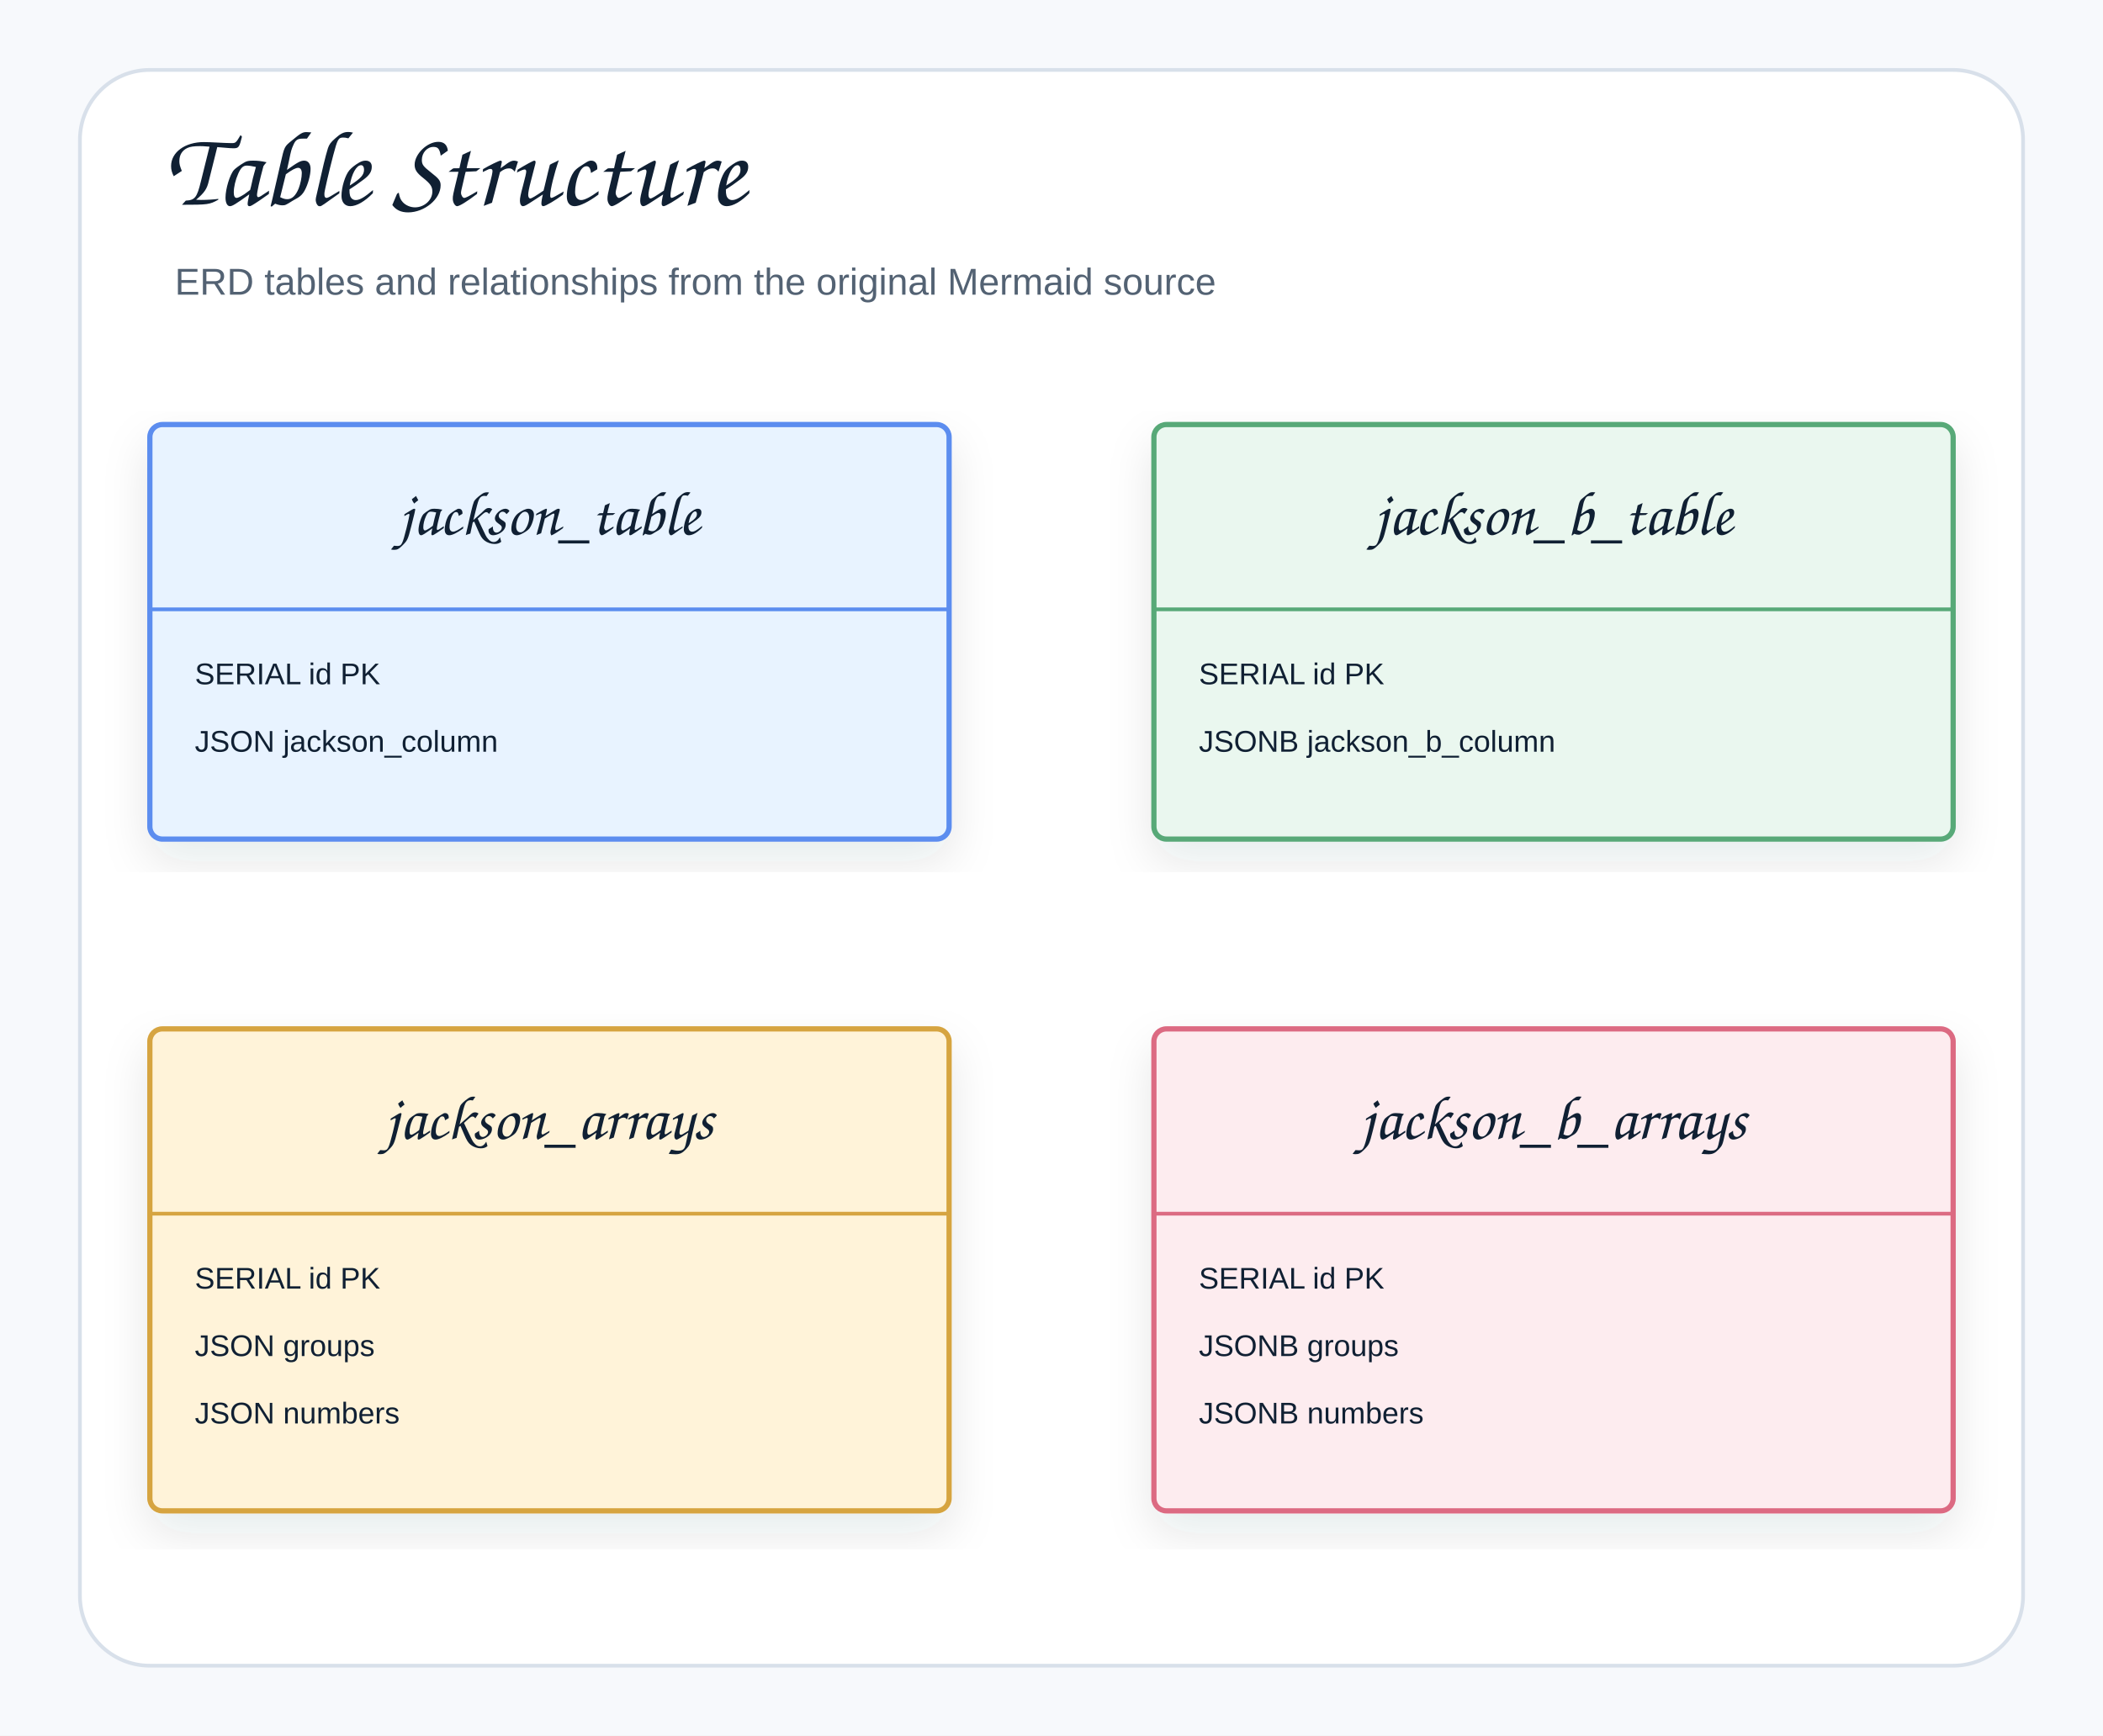
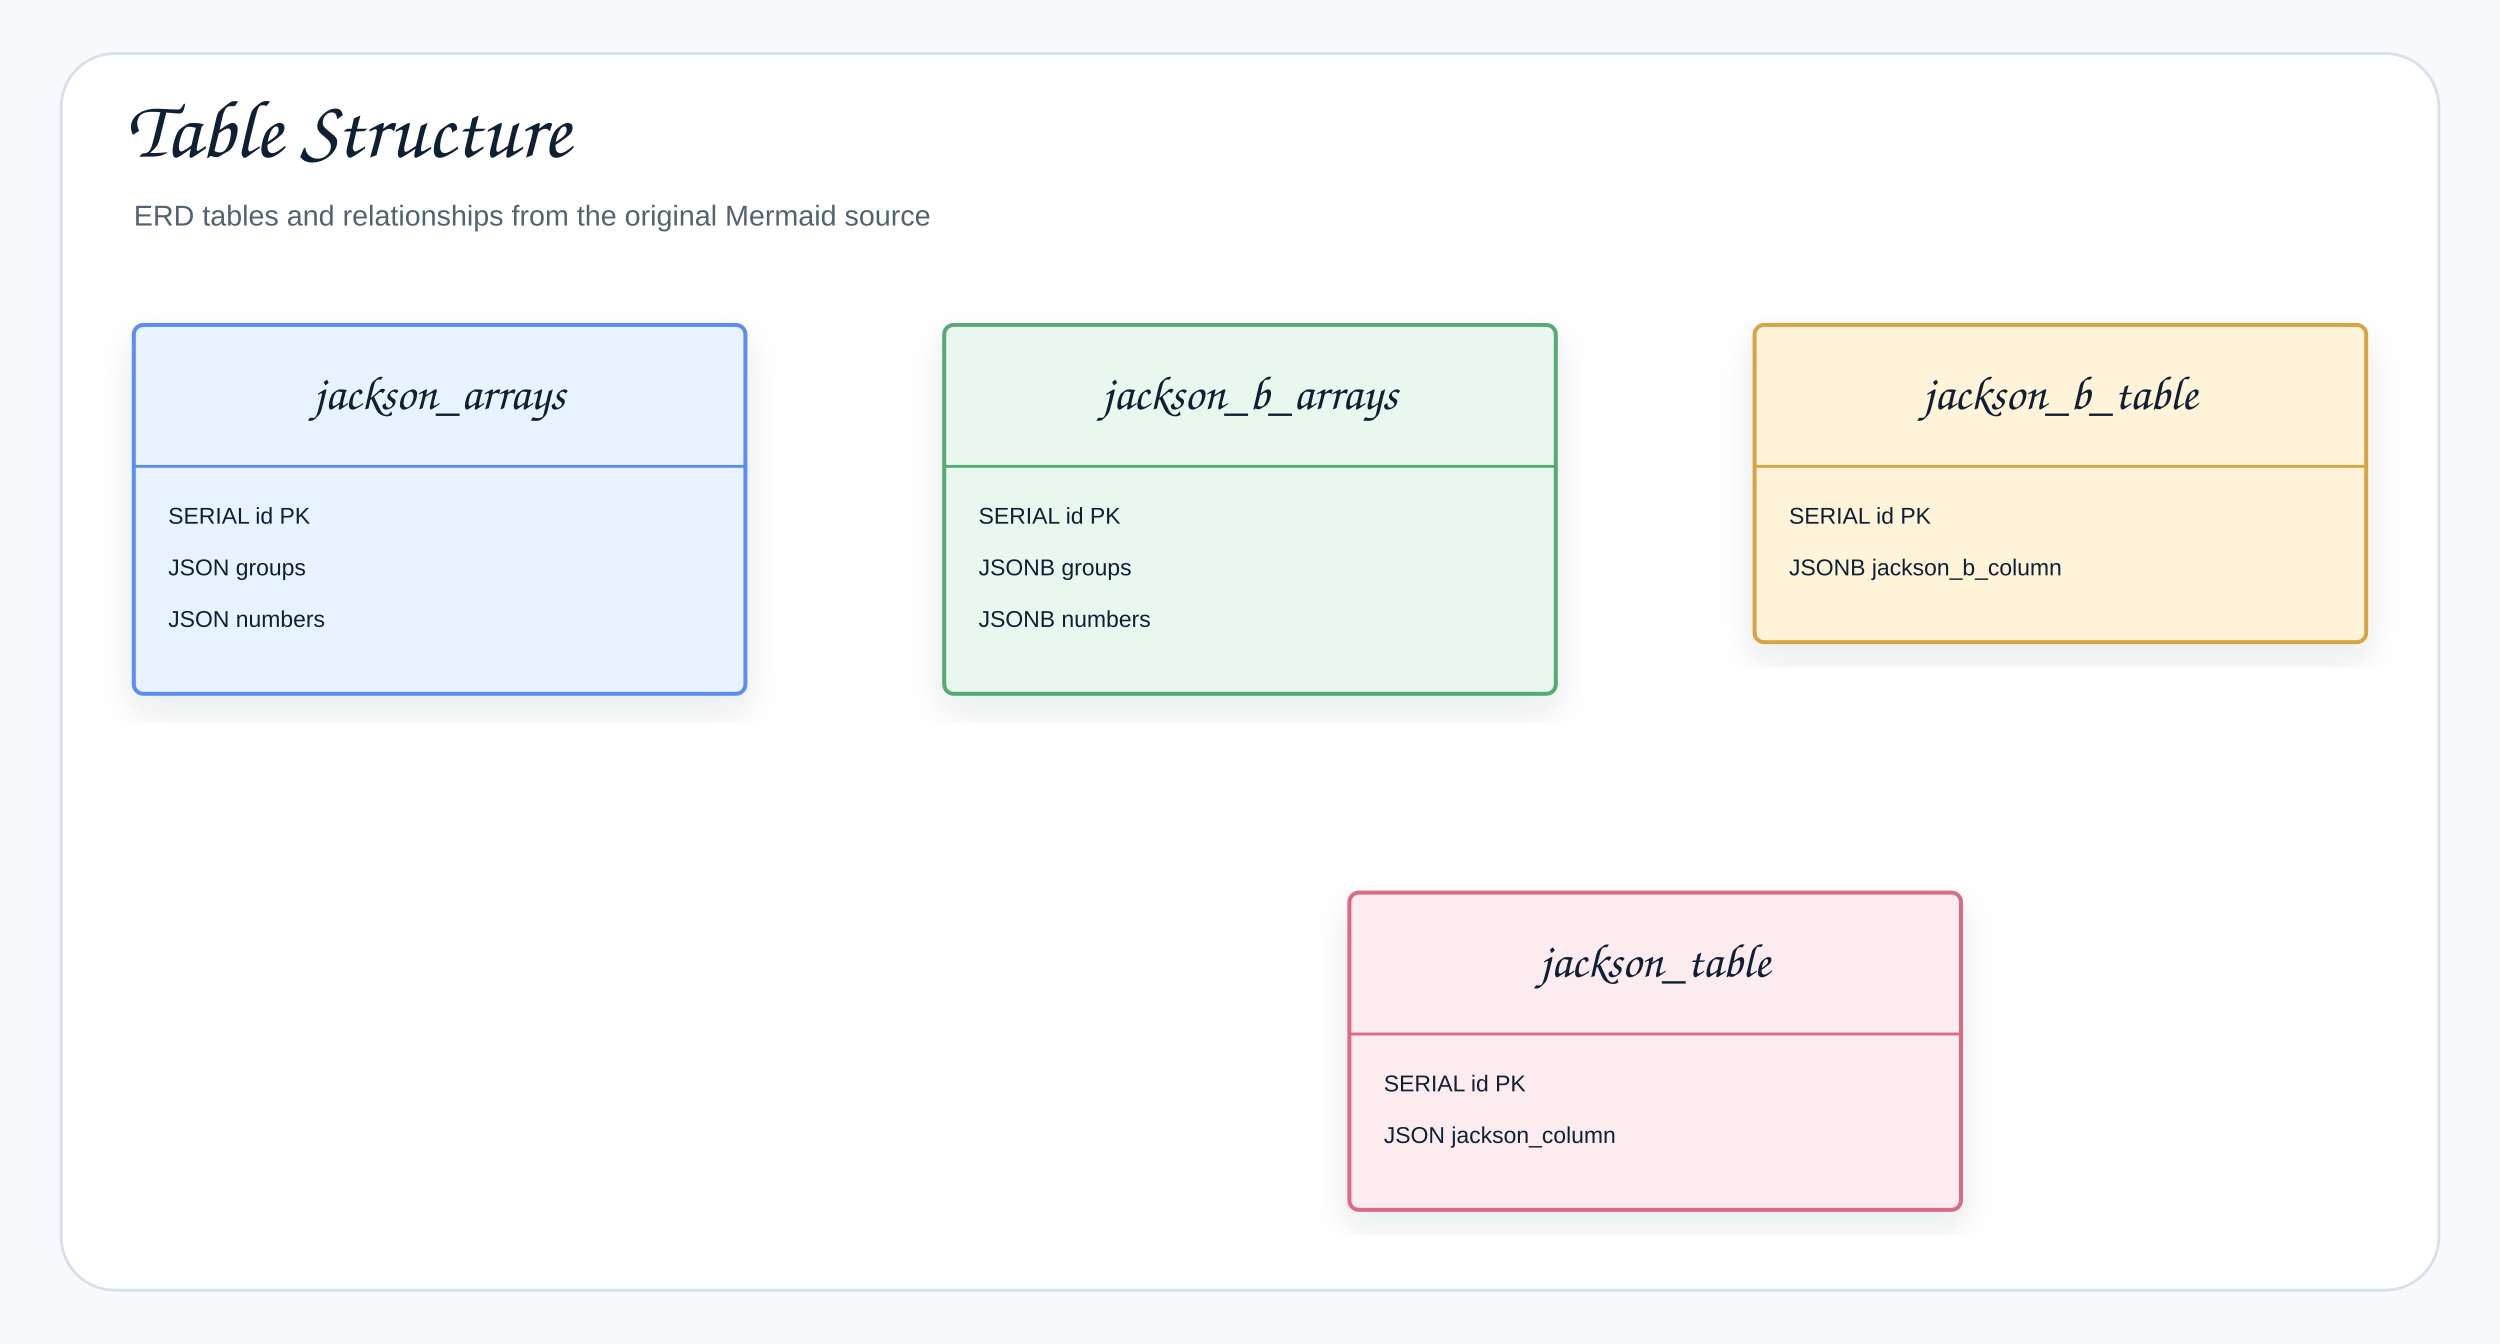
- <svg xmlns="http://www.w3.org/2000/svg" width="842" height="695" viewBox="0 0 842 695" role="img" aria-label="Table Structure">
+ <svg xmlns="http://www.w3.org/2000/svg" width="1308" height="703" viewBox="0 0 1308 703" role="img" aria-label="Table Structure">
  <defs>
    <filter id="shadow" x="-8%" y="-8%" width="116%" height="116%">
      <feDropShadow dx="0" dy="8" stdDeviation="9" flood-color="#1f2937" flood-opacity="0.10" />
    </filter>
-     <marker id="openArrow" markerWidth="12" markerHeight="10" refX="10" refY="5" orient="auto" markerUnits="strokeWidth">
-       <path d="M 1 1 L 10 5 L 1 9" fill="none" stroke="#758297" stroke-width="1.8" stroke-linecap="round" stroke-linejoin="round" />
+     <marker id="openArrow" markerWidth="10" markerHeight="8" refX="8.5" refY="4" orient="auto" markerUnits="strokeWidth">
+       <path d="M 1 1 L 8.5 4 L 1 7" fill="none" stroke="#758297" stroke-width="1.7" stroke-linecap="round" stroke-linejoin="round" />
    </marker>
-     <marker id="inherit" markerWidth="14" markerHeight="12" refX="12" refY="6" orient="auto" markerUnits="strokeWidth">
-       <path d="M 0 1 L 12 6 L 0 11 Z" fill="#ffffff" stroke="#758297" stroke-width="1.8" />
+     <marker id="inherit" markerWidth="11" markerHeight="10" refX="9.5" refY="5" orient="auto" markerUnits="strokeWidth">
+       <path d="M 0.5 1 L 9.5 5 L 0.5 9 Z" fill="#ffffff" stroke="#758297" stroke-width="1.7" />
    </marker>
    <style>
    .canvas{fill:#f7f9fc}.frame{fill:#fff;stroke:#d8e0ea;stroke-width:1.5}
    .title{font-family:"Architects Daughter","Comic Sans MS","Comic Sans",cursive;font-size:43px;font-weight:400;fill:#102033}
    .subtitle{font-family:"Comic Sans MS","Comic Sans","Comic Neue",Arial,sans-serif;font-size:15px;font-weight:400;fill:#536273}
    .label{font-family:"Architects Daughter","Comic Sans MS","Comic Sans",cursive;font-size:25px;font-weight:400;fill:#102033}
    .smallLabel{font-family:"Architects Daughter","Comic Sans MS","Comic Sans",cursive;font-size:21px;font-weight:400;fill:#102033}
    .mono{font-family:"Comic Sans MS","Comic Sans","Comic Neue",Arial,sans-serif;font-size:12px;font-weight:400;fill:#102033}
    .small{font-family:"Comic Sans MS","Comic Sans","Comic Neue",Arial,sans-serif;font-size:12px;font-weight:400;fill:#536273}
    .strong{font-family:"Comic Sans MS","Comic Sans","Comic Neue",Arial,sans-serif;font-size:13px;font-weight:400;fill:#102033}
    .card{stroke-width:2.1;filter:url(#shadow)}.compartment{stroke-width:1.5;fill:none}
    .line{stroke:#758297;stroke-width:2.1;fill:none;marker-end:url(#openArrow)}
    .plainLine{stroke:#758297;stroke-width:2.1;fill:none}
    .dashed{stroke:#758297;stroke-width:2.1;stroke-dasharray:7 6;fill:none;marker-end:url(#openArrow)}
    .inheritLine{stroke:#758297;stroke-width:2.2;fill:none;marker-end:url(#inherit)}
    .implLine{stroke:#758297;stroke-width:2.2;stroke-dasharray:8 7;fill:none;marker-end:url(#inherit)}
  </style>
  </defs>
-   <rect class="canvas" width="842" height="695" />
-   <rect class="frame" x="32" y="28" width="778" height="639" rx="28" />
+   <rect class="canvas" width="1308" height="703" />
+   <rect class="frame" x="32" y="28" width="1244" height="647" rx="28" />
  <text class="title" x="66" y="82">Table Structure</text>
  <text class="subtitle" x="70" y="118">ERD tables and relationships from the original Mermaid source</text>
-   <g transform="translate(60,170)">
-     <rect class="card" x="0" y="0" width="320" height="166" rx="5" fill="#E8F3FF" stroke="#5B8DEF" />
+   <g transform="translate(70,170)">
+     <rect class="card" x="0" y="0" width="320" height="193" rx="5" fill="#E8F3FF" stroke="#5B8DEF" />
    <line class="compartment" x1="0" y1="74" x2="320" y2="74" stroke="#5B8DEF" />
-     <text class="label" x="160" y="44" text-anchor="middle">jackson_table</text>
-     <text class="mono" x="18" y="104">SERIAL id PK</text>
-     <text class="mono" x="18" y="131">JSON jackson_column</text>
-   </g>
-   <g transform="translate(462,170)">
-     <rect class="card" x="0" y="0" width="320" height="166" rx="5" fill="#EAF7EF" stroke="#58A978" />
-     <line class="compartment" x1="0" y1="74" x2="320" y2="74" stroke="#58A978" />
-     <text class="label" x="160" y="44" text-anchor="middle">jackson_b_table</text>
-     <text class="mono" x="18" y="104">SERIAL id PK</text>
-     <text class="mono" x="18" y="131">JSONB jackson_b_column</text>
-   </g>
-   <g transform="translate(60,412)">
-     <rect class="card" x="0" y="0" width="320" height="193" rx="5" fill="#FFF3D9" stroke="#D6A441" />
-     <line class="compartment" x1="0" y1="74" x2="320" y2="74" stroke="#D6A441" />
    <text class="label" x="160" y="44" text-anchor="middle">jackson_arrays</text>
    <text class="mono" x="18" y="104">SERIAL id PK</text>
    <text class="mono" x="18" y="131">JSON groups</text>
    <text class="mono" x="18" y="158">JSON numbers</text>
  </g>
-   <g transform="translate(462,412)">
-     <rect class="card" x="0" y="0" width="320" height="193" rx="5" fill="#FDECEF" stroke="#DC6B82" />
-     <line class="compartment" x1="0" y1="74" x2="320" y2="74" stroke="#DC6B82" />
+   <g transform="translate(494,170)">
+     <rect class="card" x="0" y="0" width="320" height="193" rx="5" fill="#EAF7EF" stroke="#58A978" />
+     <line class="compartment" x1="0" y1="74" x2="320" y2="74" stroke="#58A978" />
    <text class="label" x="160" y="44" text-anchor="middle">jackson_b_arrays</text>
    <text class="mono" x="18" y="104">SERIAL id PK</text>
    <text class="mono" x="18" y="131">JSONB groups</text>
    <text class="mono" x="18" y="158">JSONB numbers</text>
  </g>
+   <g transform="translate(918,170)">
+     <rect class="card" x="0" y="0" width="320" height="166" rx="5" fill="#FFF3D9" stroke="#D6A441" />
+     <line class="compartment" x1="0" y1="74" x2="320" y2="74" stroke="#D6A441" />
+     <text class="label" x="160" y="44" text-anchor="middle">jackson_b_table</text>
+     <text class="mono" x="18" y="104">SERIAL id PK</text>
+     <text class="mono" x="18" y="131">JSONB jackson_b_column</text>
+   </g>
+   <g transform="translate(706,467)">
+     <rect class="card" x="0" y="0" width="320" height="166" rx="5" fill="#FDECEF" stroke="#DC6B82" />
+     <line class="compartment" x1="0" y1="74" x2="320" y2="74" stroke="#DC6B82" />
+     <text class="label" x="160" y="44" text-anchor="middle">jackson_table</text>
+     <text class="mono" x="18" y="104">SERIAL id PK</text>
+     <text class="mono" x="18" y="131">JSON jackson_column</text>
+   </g>
</svg>
